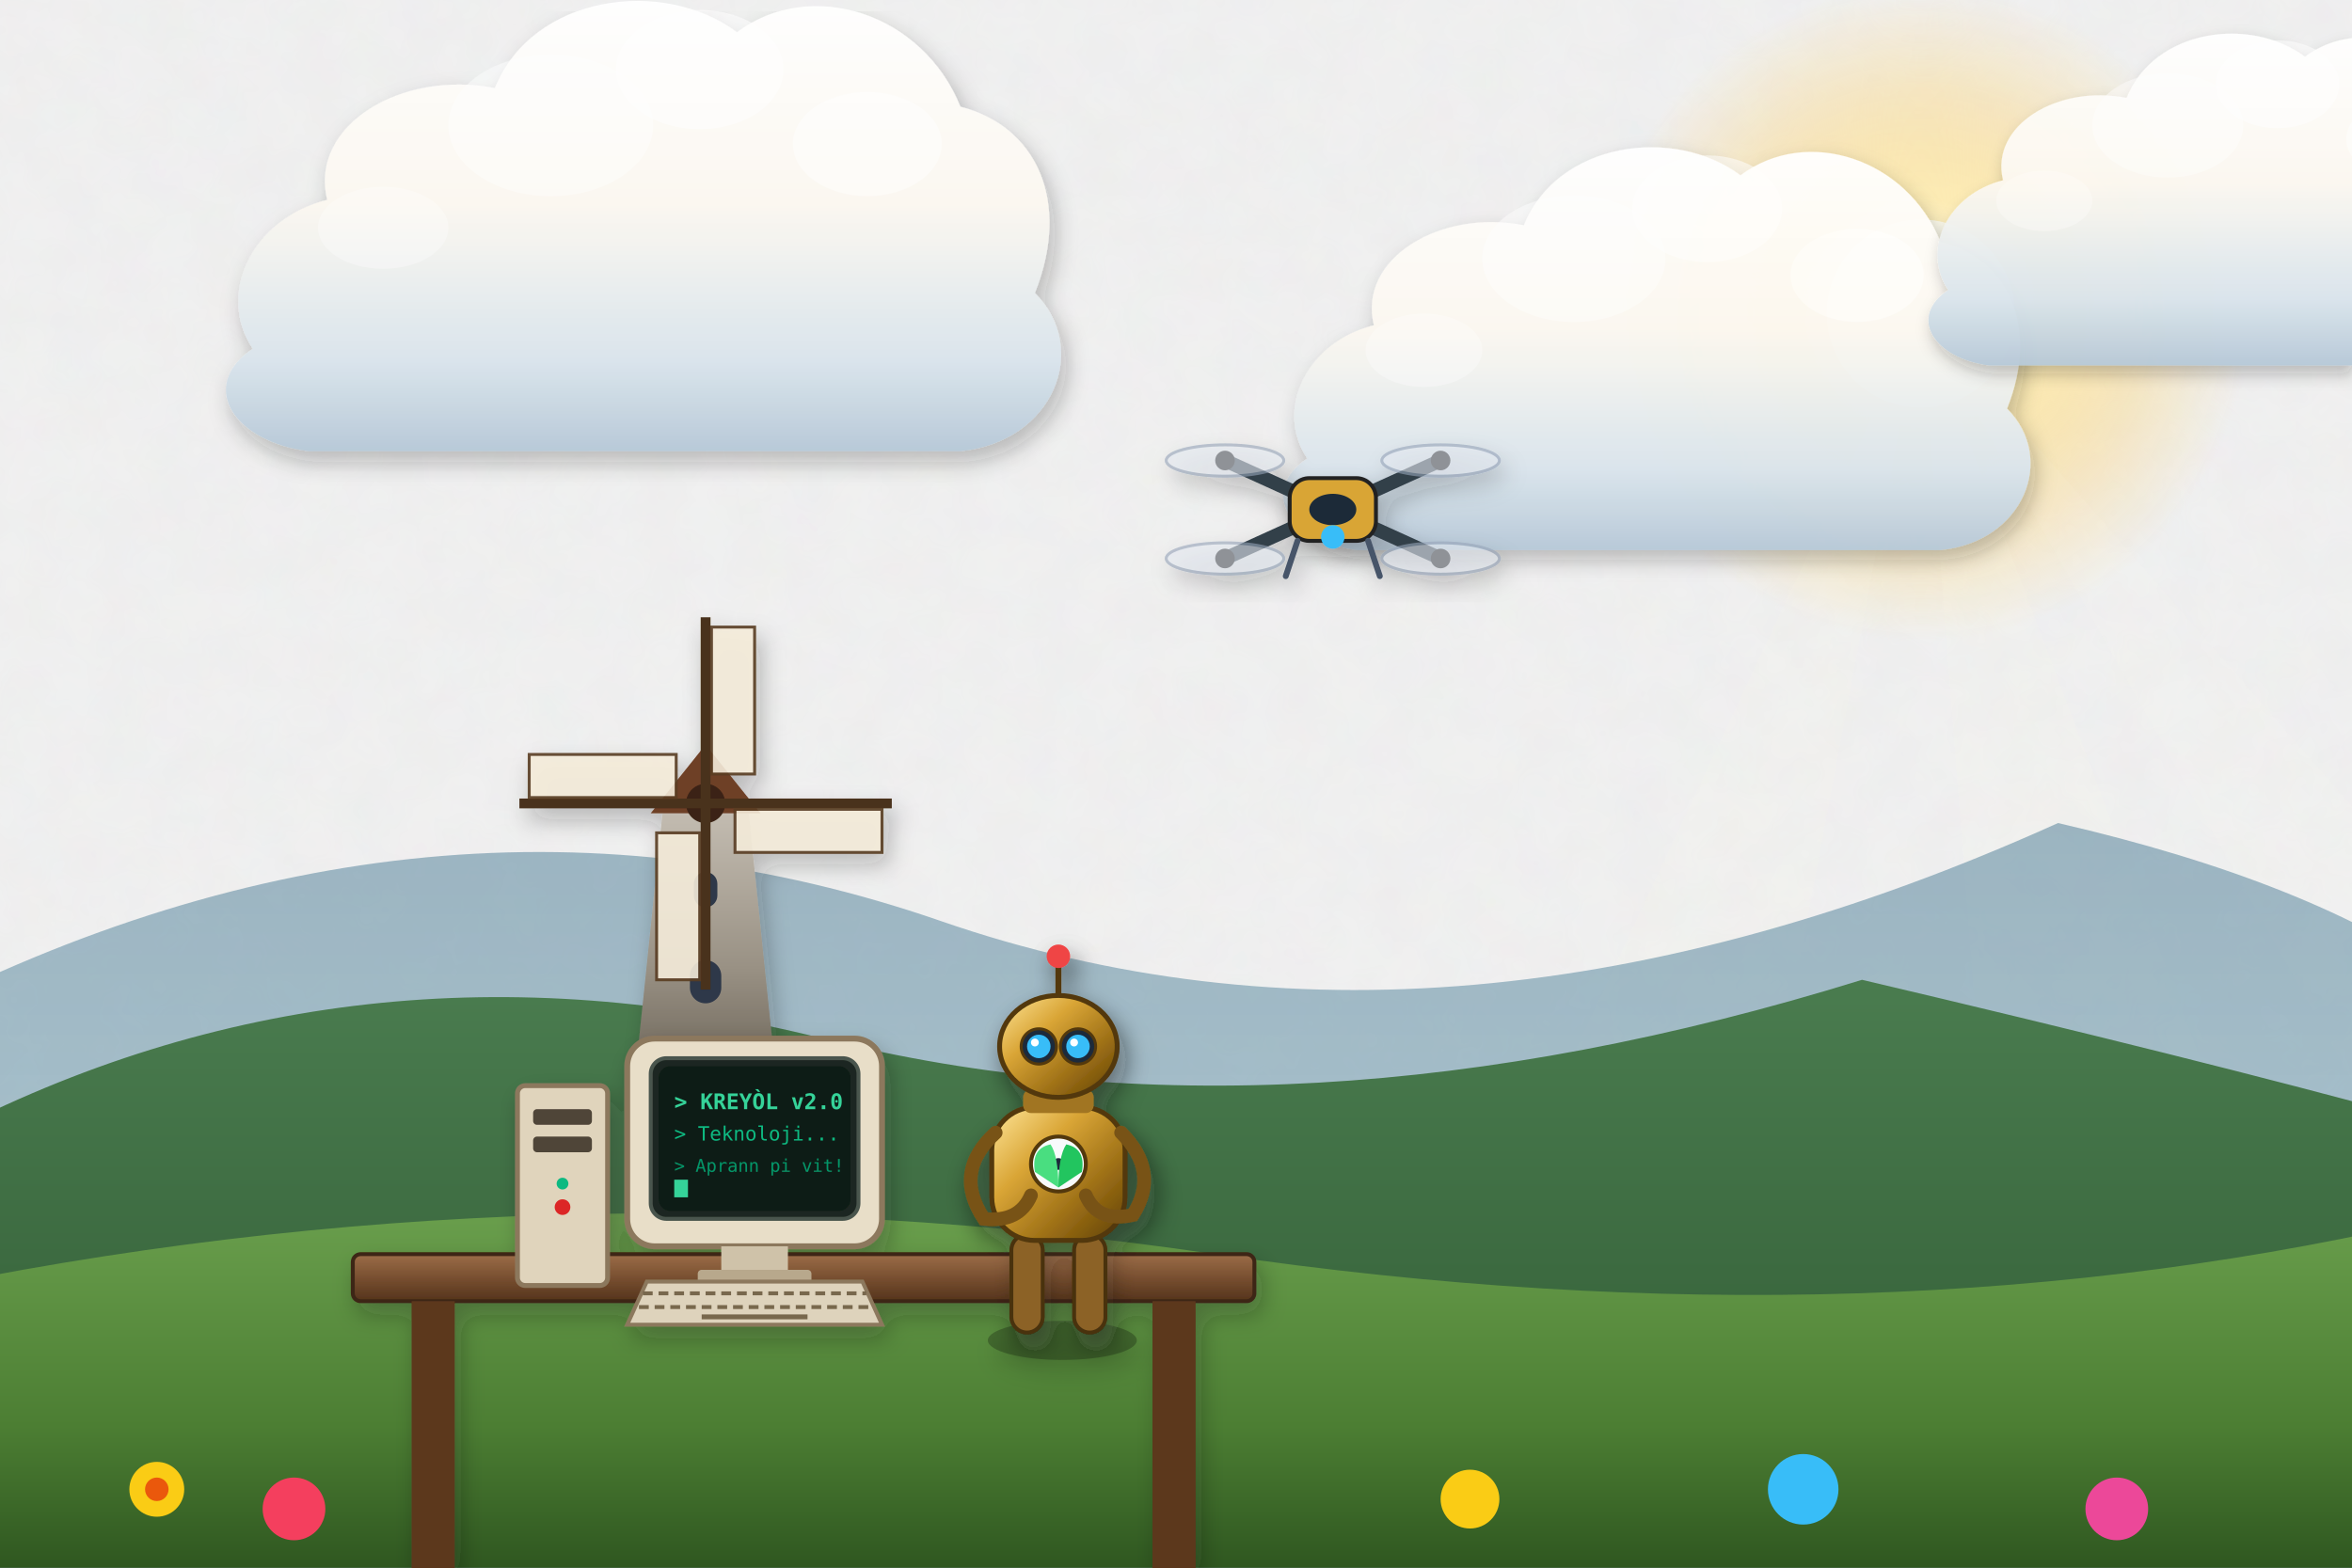
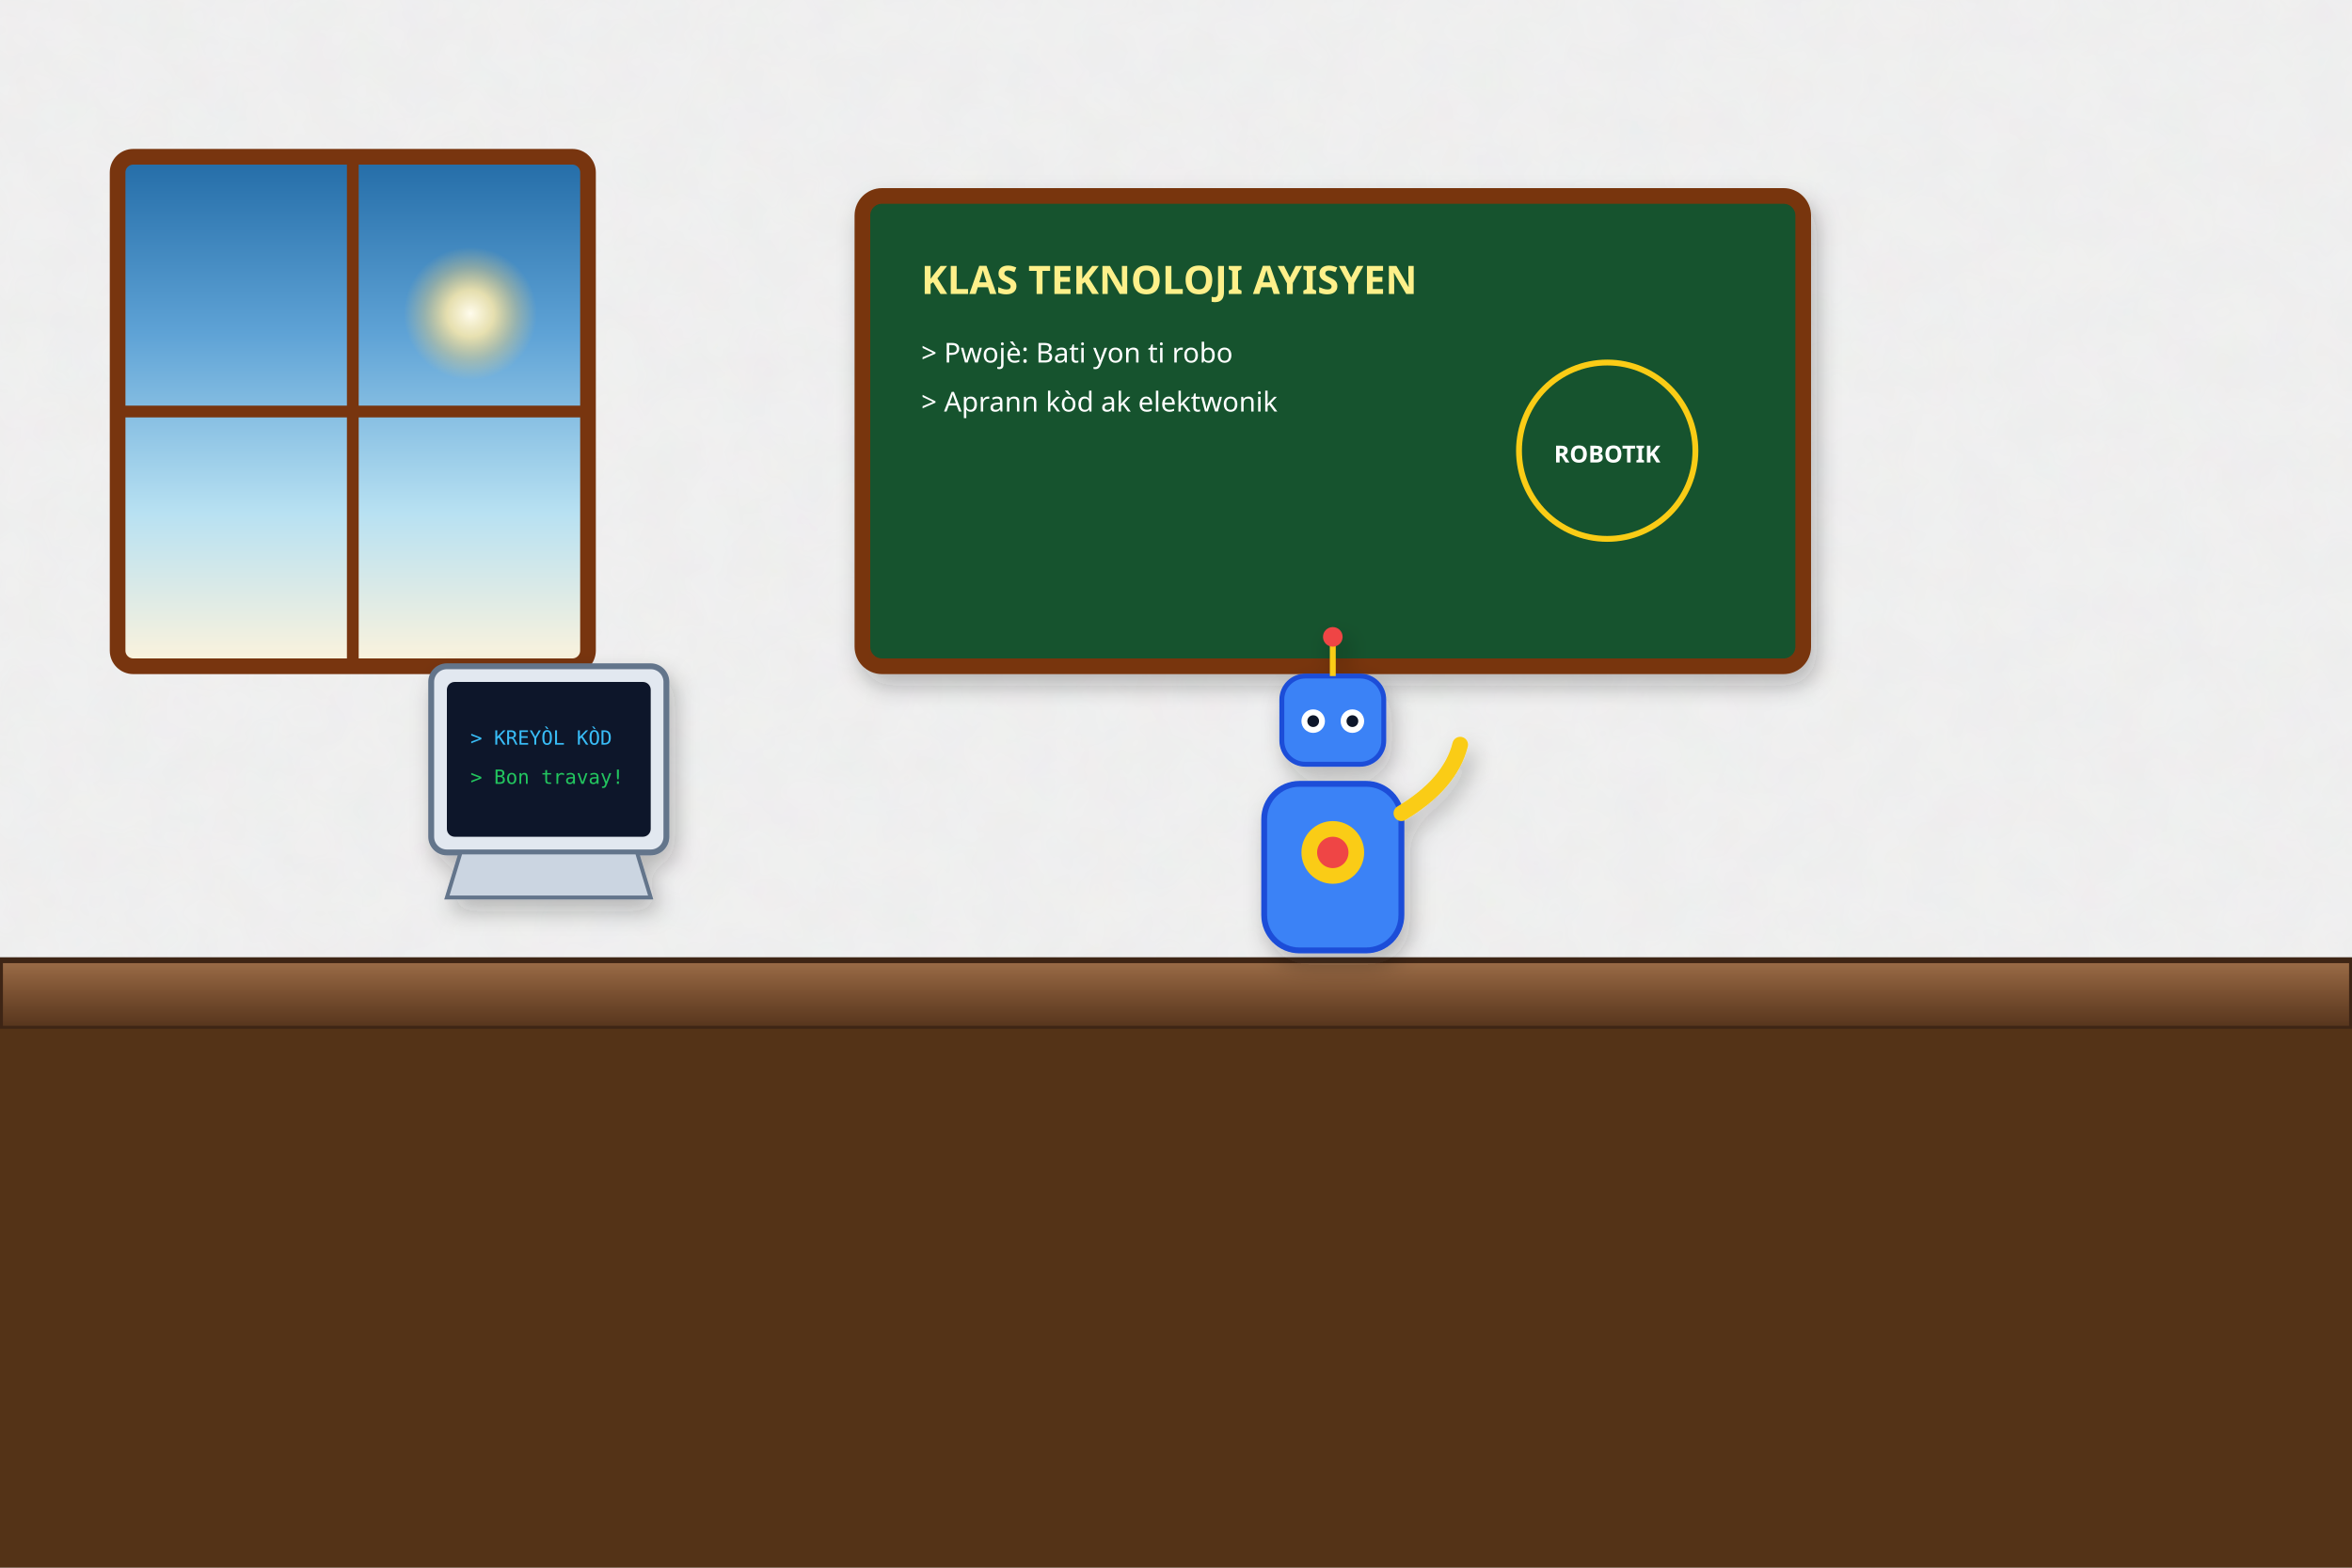
<svg xmlns="http://www.w3.org/2000/svg" viewBox="0 0 1200 800" width="1200" height="800">
  <defs>
    <filter id="ghibliPaper" x="0%" y="0%" width="100%" height="100%">
      <feTurbulence type="fractalNoise" baseFrequency="0.04" numOctaves="3" result="noise" seed="42" />
      <feColorMatrix type="matrix" values="1 0 0 0 0  0 1 0 0 0  0 0 1 0 0  0 0 0 0.035 0" in="noise" result="coloredNoise" />
      <feComposite operator="in" in2="SourceGraphic" />
    </filter>
    <filter id="softGlow" x="-20%" y="-20%" width="140%" height="140%">
      <feGaussianBlur stdDeviation="8" result="blur" />
      <feComposite in="SourceGraphic" in2="blur" operator="over" />
    </filter>
    <filter id="dropShadow" x="-20%" y="-20%" width="140%" height="140%">
      <feDropShadow dx="3" dy="6" stdDeviation="6" flood-color="#141e28" flood-opacity="0.28" />
    </filter>
    <linearGradient id="skyDay" x1="0" y1="0" x2="0" y2="1">
      <stop offset="0%" stop-color="#236ca7" />
      <stop offset="35%" stop-color="#5fa3d6" />
      <stop offset="70%" stop-color="#b8e1f2" />
      <stop offset="100%" stop-color="#fdf3dc" />
    </linearGradient>
    <linearGradient id="skySunset" x1="0" y1="0" x2="0" y2="1">
      <stop offset="0%" stop-color="#31396b" />
      <stop offset="35%" stop-color="#73507b" />
      <stop offset="65%" stop-color="#cb6b5c" />
      <stop offset="85%" stop-color="#f29e5a" />
      <stop offset="100%" stop-color="#fedaa2" />
    </linearGradient>
    <linearGradient id="skyDusk" x1="0" y1="0" x2="0" y2="1">
      <stop offset="0%" stop-color="#121832" />
      <stop offset="40%" stop-color="#262f56" />
      <stop offset="70%" stop-color="#4e3d64" />
      <stop offset="90%" stop-color="#915264" />
      <stop offset="100%" stop-color="#d6846c" />
    </linearGradient>
    <linearGradient id="cloudBodyDay" x1="0" y1="0" x2="0" y2="1">
      <stop offset="0%" stop-color="#ffffff" />
      <stop offset="45%" stop-color="#fcf8f0" />
      <stop offset="80%" stop-color="#d9e4ec" />
      <stop offset="100%" stop-color="#b6c8d7" />
    </linearGradient>
    <linearGradient id="cloudBodySunset" x1="0" y1="0" x2="0" y2="1">
      <stop offset="0%" stop-color="#fff5e6" />
      <stop offset="40%" stop-color="#fbd0a5" />
      <stop offset="75%" stop-color="#cf8ca0" />
      <stop offset="100%" stop-color="#7e607c" />
    </linearGradient>
    <radialGradient id="sunGlowDay" cx="50%" cy="50%" r="50%">
      <stop offset="0%" stop-color="#fffced" stop-opacity="1" />
      <stop offset="35%" stop-color="#ffebaa" stop-opacity="0.85" />
      <stop offset="70%" stop-color="#ffd573" stop-opacity="0.35" />
      <stop offset="100%" stop-color="#ffd573" stop-opacity="0" />
    </radialGradient>
    <radialGradient id="sunGlowSunset" cx="50%" cy="50%" r="50%">
      <stop offset="0%" stop-color="#fff8db" stop-opacity="1" />
      <stop offset="30%" stop-color="#ffb753" stop-opacity="0.9" />
      <stop offset="65%" stop-color="#f46e45" stop-opacity="0.4" />
      <stop offset="100%" stop-color="#e04a43" stop-opacity="0" />
    </radialGradient>
    <linearGradient id="hillDistant" x1="0" y1="0" x2="0" y2="1">
      <stop offset="0%" stop-color="#6e94a8" />
      <stop offset="100%" stop-color="#93b9c7" />
    </linearGradient>
    <linearGradient id="hillMid" x1="0" y1="0" x2="0" y2="1">
      <stop offset="0%" stop-color="#4a7c4f" />
      <stop offset="50%" stop-color="#3c6a40" />
      <stop offset="100%" stop-color="#2d5231" />
    </linearGradient>
    <linearGradient id="hillNear" x1="0" y1="0" x2="0" y2="1">
      <stop offset="0%" stop-color="#699e4c" />
      <stop offset="60%" stop-color="#4c7e33" />
      <stop offset="100%" stop-color="#2f5720" />
    </linearGradient>
    <linearGradient id="woodTone" x1="0" y1="0" x2="0" y2="1">
      <stop offset="0%" stop-color="#9c6d48" />
      <stop offset="50%" stop-color="#784f30" />
      <stop offset="100%" stop-color="#55341c" />
    </linearGradient>
    <linearGradient id="brassTone" x1="0" y1="0" x2="1" y2="1">
      <stop offset="0%" stop-color="#ffe699" />
      <stop offset="35%" stop-color="#d9a536" />
      <stop offset="70%" stop-color="#996c14" />
      <stop offset="100%" stop-color="#5e4007" />
    </linearGradient>
    <linearGradient id="stoneTone" x1="0" y1="0" x2="0" y2="1">
      <stop offset="0%" stop-color="#c5beb3" />
      <stop offset="60%" stop-color="#999184" />
      <stop offset="100%" stop-color="#6c6458" />
    </linearGradient>
    <linearGradient id="waterTone" x1="0" y1="0" x2="0" y2="1">
      <stop offset="0%" stop-color="#47a5be" />
      <stop offset="50%" stop-color="#2a7796" />
      <stop offset="100%" stop-color="#144d6a" />
    </linearGradient>
  </defs>
-   <rect width="1200" height="800" fill="url(#skyDay)" filter="url(#ghibliPaper)" />
-   <g>
-     <circle cx="980" cy="160" r="168" fill="url(#sunGlowDay)" />
-     <circle cx="980" cy="160" r="48" fill="#fffded" />
-     <polygon points="980,160 680,800 860,800" fill="#fffbe6" opacity="0.08" />
-     <polygon points="980,160 1030,800 1220,800" fill="#fffbe6" opacity="0.08" />
-     <polygon points="980,160 1340,800 1540,800" fill="#fffbe6" opacity="0.06" />
+   <rect width="1200" height="800" fill="#fef9ee" filter="url(#ghibliPaper)" />
+   <g transform="translate(180, 220)">
+     <rect x="-120" y="-140" width="240" height="260" rx="8" fill="url(#skyDay)" stroke="#78350f" stroke-width="8" />
+     <line x1="0" y1="-140" x2="0" y2="120" stroke="#78350f" stroke-width="6" />
+     <line x1="-120" y1="-10" x2="120" y2="-10" stroke="#78350f" stroke-width="6" />
+     <circle cx="60" cy="-60" r="34" fill="url(#sunGlowDay)" />
  </g>
-   <g transform="translate(300, 140) scale(0.95)" opacity="0.95">
-     <path d="M-180,40        C-200,10 -180,-30 -140,-40        C-150,-80 -100,-110 -50,-100        C-30,-150 40,-160 80,-130        C120,-160 180,-140 200,-90        C240,-80 260,-40 240,10        C270,40 250,90 200,95        L-150,95        C-190,90 -210,60 -180,40 Z" fill="url(#cloudBodyDay)" filter="url(#dropShadow)" />
-     <ellipse cx="60" cy="-110" rx="45" ry="32" fill="#ffffff" opacity="0.55" />
-     <ellipse cx="-20" cy="-80" rx="55" ry="38" fill="#ffffff" opacity="0.45" />
-     <ellipse cx="150" cy="-70" rx="40" ry="28" fill="#ffffff" opacity="0.5" />
-     <ellipse cx="-110" cy="-25" rx="35" ry="22" fill="#ffffff" opacity="0.35" />
+   <g transform="translate(680, 220)" filter="url(#dropShadow)">
+     <rect x="-240" y="-120" width="480" height="240" rx="10" fill="#14532d" stroke="#78350f" stroke-width="8" />
+     <text x="-210" y="-70" font-family="sans-serif" font-size="20" font-weight="bold" fill="#fef08a">KLAS TEKNOLOJI AYISYEN</text>
+     <text x="-210" y="-35" font-family="sans-serif" font-size="14" fill="#ffffff">&gt; Pwojè: Bati yon ti robo</text>
+     <text x="-210" y="-10" font-family="sans-serif" font-size="14" fill="#ffffff">&gt; Aprann kòd ak elektwonik</text>
+     <circle cx="140" cy="10" r="45" fill="none" stroke="#facc15" stroke-width="3" />
+     <text x="140" y="16" font-family="sans-serif" font-size="12" font-weight="bold" fill="#ffffff" text-anchor="middle">ROBOTIK</text>
  </g>
-   <g transform="translate(820, 200) scale(0.85)" opacity="0.95">
-     <path d="M-180,40        C-200,10 -180,-30 -140,-40        C-150,-80 -100,-110 -50,-100        C-30,-150 40,-160 80,-130        C120,-160 180,-140 200,-90        C240,-80 260,-40 240,10        C270,40 250,90 200,95        L-150,95        C-190,90 -210,60 -180,40 Z" fill="url(#cloudBodyDay)" filter="url(#dropShadow)" />
-     <ellipse cx="60" cy="-110" rx="45" ry="32" fill="#ffffff" opacity="0.55" />
-     <ellipse cx="-20" cy="-80" rx="55" ry="38" fill="#ffffff" opacity="0.45" />
-     <ellipse cx="150" cy="-70" rx="40" ry="28" fill="#ffffff" opacity="0.5" />
-     <ellipse cx="-110" cy="-25" rx="35" ry="22" fill="#ffffff" opacity="0.35" />
+   <rect x="0" y="490" width="1200" height="35" fill="url(#woodTone)" stroke="#3e2515" stroke-width="3" />
+   <rect x="0" y="525" width="1200" height="275" fill="#543317" />
+   <g transform="translate(280, 400)" filter="url(#dropShadow)">
+     <rect x="-60" y="-60" width="120" height="95" rx="8" fill="#e2e8f0" stroke="#64748b" stroke-width="3" />
+     <rect x="-52" y="-52" width="104" height="79" rx="4" fill="#0f172a" />
+     <text x="-40" y="-20" font-family="monospace" font-size="10" fill="#38bdf8">&gt; KREYÒL KÒD</text>
+     <text x="-40" y="0" font-family="monospace" font-size="10" fill="#22c55e">&gt; Bon travay!</text>
+     <polygon points="-45,35 45,35 52,58 -52,58" fill="#cbd5e1" stroke="#64748b" stroke-width="2" />
  </g>
-   <g transform="translate(1120, 120) scale(0.7)" opacity="0.95">
-     <path d="M-180,40        C-200,10 -180,-30 -140,-40        C-150,-80 -100,-110 -50,-100        C-30,-150 40,-160 80,-130        C120,-160 180,-140 200,-90        C240,-80 260,-40 240,10        C270,40 250,90 200,95        L-150,95        C-190,90 -210,60 -180,40 Z" fill="url(#cloudBodyDay)" filter="url(#dropShadow)" />
-     <ellipse cx="60" cy="-110" rx="45" ry="32" fill="#ffffff" opacity="0.55" />
-     <ellipse cx="-20" cy="-80" rx="55" ry="38" fill="#ffffff" opacity="0.45" />
-     <ellipse cx="150" cy="-70" rx="40" ry="28" fill="#ffffff" opacity="0.5" />
-     <ellipse cx="-110" cy="-25" rx="35" ry="22" fill="#ffffff" opacity="0.35" />
-   </g>
-   <path d="M-50,520 Q220,380 480,470 T1050,420 Q1180,450 1250,500 L1250,800 L-50,800 Z" fill="url(#hillDistant)" opacity="0.65" />
-   <path d="M-30,580 Q180,470 420,530 T950,500 Q1120,540 1230,570 L1230,800 L-30,800 Z" fill="url(#hillMid)" />
-   <g transform="translate(360, 460)" filter="url(#dropShadow)">
-     <path d="M-36,90 L-22,-45 Q0,-55 22,-45 L36,90 Z" fill="url(#stoneTone)" />
-     <path d="M-28,-45 L0,-80 L28,-45 Z" fill="#6e3f28" />
-     <rect x="-6" y="-15" width="12" height="18" rx="6" fill="#2d3748" />
-     <rect x="-8" y="30" width="16" height="22" rx="8" fill="#2d3748" />
-     <g transform="translate(0, -50)">
-       <circle cx="0" cy="0" r="10" fill="#3a2312" />
-       <line x1="0" y1="0" x2="0" y2="-95" stroke="#4a301a" stroke-width="5" />
-       <rect x="3" y="-90" width="22" height="75" fill="#f4ebd9" opacity="0.9" stroke="#5a3d24" stroke-width="1.5" />
-       <line x1="0" y1="0" x2="95" y2="0" stroke="#4a301a" stroke-width="5" />
-       <rect x="15" y="3" width="75" height="22" fill="#f4ebd9" opacity="0.9" stroke="#5a3d24" stroke-width="1.5" />
-       <line x1="0" y1="0" x2="0" y2="95" stroke="#4a301a" stroke-width="5" />
-       <rect x="-25" y="15" width="22" height="75" fill="#f4ebd9" opacity="0.9" stroke="#5a3d24" stroke-width="1.5" />
-       <line x1="0" y1="0" x2="-95" y2="0" stroke="#4a301a" stroke-width="5" />
-       <rect x="-90" y="-25" width="75" height="22" fill="#f4ebd9" opacity="0.9" stroke="#5a3d24" stroke-width="1.5" />
-     </g>
-   </g>
-   <path d="M-50,660 Q280,590 620,640 T1250,620 L1250,800 L-50,800 Z" fill="url(#hillNear)" />
-   <g transform="translate(680, 260)" filter="url(#dropShadow)">
-     <line x1="-55" y1="-25" x2="55" y2="25" stroke="#333f48" stroke-width="7" stroke-linecap="round" />
-     <line x1="-55" y1="25" x2="55" y2="-25" stroke="#333f48" stroke-width="7" stroke-linecap="round" />
-     <rect x="-22" y="-16" width="44" height="32" rx="10" fill="#d9a536" stroke="#222" stroke-width="2" />
-     <ellipse cx="0" cy="0" rx="12" ry="8" fill="#1b2a38" />
-     <circle cx="0" cy="14" r="6" fill="#38bdf8" />
-     <g transform="translate(-55, -25)">
-       <circle cx="0" cy="0" r="5" fill="#111" />
-       <ellipse cx="0" cy="0" rx="30" ry="8" fill="#e2e8f0" opacity="0.6" stroke="#94a3b8" stroke-width="1.5" />
-     </g>
-     <g transform="translate(55, -25)">
-       <circle cx="0" cy="0" r="5" fill="#111" />
-       <ellipse cx="0" cy="0" rx="30" ry="8" fill="#e2e8f0" opacity="0.6" stroke="#94a3b8" stroke-width="1.5" />
-     </g>
-     <g transform="translate(-55, 25)">
-       <circle cx="0" cy="0" r="5" fill="#111" />
-       <ellipse cx="0" cy="0" rx="30" ry="8" fill="#e2e8f0" opacity="0.6" stroke="#94a3b8" stroke-width="1.5" />
-     </g>
-     <g transform="translate(55, 25)">
-       <circle cx="0" cy="0" r="5" fill="#111" />
-       <ellipse cx="0" cy="0" rx="30" ry="8" fill="#e2e8f0" opacity="0.6" stroke="#94a3b8" stroke-width="1.5" />
-     </g>
-     <path d="M-18,16 L-24,34 M18,16 L24,34" stroke="#475569" stroke-width="3" stroke-linecap="round" />
-   </g>
-   <g transform="translate(180, 570)" filter="url(#dropShadow)">
-     <rect x="0" y="70" width="460" height="24" rx="4" fill="url(#woodTone)" stroke="#3e2515" stroke-width="2" />
-     <rect x="30" y="94" width="22" height="140" fill="#5c381e" />
-     <rect x="408" y="94" width="22" height="140" fill="#5c381e" />
-     <g transform="translate(140, -40)">
-       <rect x="0" y="0" width="130" height="106" rx="14" fill="#e8dec8" stroke="#8c785d" stroke-width="3" />
-       <rect x="12" y="10" width="106" height="82" rx="8" fill="#1e2822" stroke="#4a554d" stroke-width="2" />
-       <rect x="16" y="14" width="98" height="74" rx="6" fill="#0f1f17" />
-       <text x="24" y="36" font-family="monospace" font-size="11" font-weight="bold" fill="#34d399">&gt; KREYÒL v2.0</text>
-       <text x="24" y="52" font-family="monospace" font-size="10" fill="#10b981">&gt; Teknoloji...</text>
-       <text x="24" y="68" font-family="monospace" font-size="9" fill="#059669">&gt; Aprann pi vit!</text>
-       <rect x="24" y="72" width="7" height="9" fill="#34d399">
-         <animate attributeName="opacity" values="1;0;1" dur="1s" repeatCount="indefinite" />
-       </rect>
-       <rect x="48" y="106" width="34" height="12" fill="#cfc2a9" />
-       <rect x="36" y="118" width="58" height="8" rx="2" fill="#b8a88c" />
-       <rect x="-56" y="24" width="46" height="102" rx="4" fill="#e0d4bc" stroke="#8c785d" stroke-width="2.5" />
-       <rect x="-48" y="36" width="30" height="8" rx="2" fill="#504537" />
-       <rect x="-48" y="50" width="30" height="8" rx="2" fill="#504537" />
-       <circle cx="-33" cy="74" r="3" fill="#10b981" />
-       <circle cx="-33" cy="86" r="4" fill="#dc2626" />
-       <polygon points="10,124 120,124 130,146 0,146" fill="#ded3bc" stroke="#8c785d" stroke-width="2" />
-       <line x1="8" y1="130" x2="122" y2="130" stroke="#78674d" stroke-width="2" stroke-dasharray="5 3" />
-       <line x1="6" y1="137" x2="124" y2="137" stroke="#78674d" stroke-width="2" stroke-dasharray="5 3" />
-       <line x1="38" y1="142" x2="92" y2="142" stroke="#78674d" stroke-width="2.5" />
-     </g>
-     <g transform="translate(360, -30)" filter="url(#dropShadow)">
-       <ellipse cx="2" cy="144" rx="38" ry="10" fill="#000000" opacity="0.25" />
-       <rect x="-24" y="90" width="16" height="50" rx="8" fill="#8c6227" stroke="#4a320f" stroke-width="2" />
-       <rect x="8" y="90" width="16" height="50" rx="8" fill="#8c6227" stroke="#4a320f" stroke-width="2" />
-       <rect x="-34" y="25" width="68" height="68" rx="22" fill="url(#brassTone)" stroke="#52390a" stroke-width="2.5" />
-       <circle cx="0" cy="54" r="14" fill="#f8fafc" stroke="#52390a" stroke-width="2" />
-       <line x1="0" y1="54" x2="8" y2="48" stroke="#dc2626" stroke-width="2" />
-       <circle cx="0" cy="54" r="3" fill="#1e293b" />
-       <rect x="-18" y="16" width="36" height="12" rx="4" fill="#a17521" />
-       <ellipse cx="0" cy="-6" rx="30" ry="26" fill="url(#brassTone)" stroke="#52390a" stroke-width="2.5" />
-       <circle cx="-10" cy="-6" r="9" fill="#1e293b" stroke="#52390a" stroke-width="1.5" />
-       <circle cx="-10" cy="-6" r="6" fill="#38bdf8" />
-       <circle cx="-12" cy="-8" r="2" fill="#ffffff" />
-       <circle cx="10" cy="-6" r="9" fill="#1e293b" stroke="#52390a" stroke-width="1.5" />
-       <circle cx="10" cy="-6" r="6" fill="#38bdf8" />
-       <circle cx="8" cy="-8" r="2" fill="#ffffff" />
-       <line x1="0" y1="-32" x2="0" y2="-48" stroke="#52390a" stroke-width="3" />
-       <circle cx="0" cy="-52" r="6" fill="#ef4444" />
-       <path d="M-32,38 Q-54,58 -38,82 Q-20,84 -14,70" fill="none" stroke="#785315" stroke-width="7" stroke-linecap="round" />
-       <path d="M32,38 Q52,58 38,80 Q20,84 14,70" fill="none" stroke="#785315" stroke-width="7" stroke-linecap="round" />
-       <path d="M0,66 Q0,50 4,44 Q14,46 12,58 Z" fill="#22c55e" />
-       <path d="M0,66 Q0,50 -4,44 Q-14,46 -12,58 Z" fill="#4ade80" />
-     </g>
-   </g>
-   <g transform="translate(0, 750)">
-     <circle cx="80" cy="10" r="14" fill="#facc15" />
-     <circle cx="80" cy="10" r="6" fill="#ea580c" />
-     <circle cx="150" cy="20" r="16" fill="#f43f5e" />
-     <circle cx="750" cy="15" r="15" fill="#facc15" />
-     <circle cx="920" cy="10" r="18" fill="#38bdf8" />
-     <circle cx="1080" cy="20" r="16" fill="#ec4899" />
+   <g transform="translate(680, 390)" filter="url(#dropShadow)">
+     <rect x="-35" y="10" width="70" height="85" rx="18" fill="#3b82f6" stroke="#1d4ed8" stroke-width="3" />
+     <circle cx="0" cy="45" r="16" fill="#facc15" />
+     <circle cx="0" cy="45" r="8" fill="#ef4444" />
+     <rect x="-26" y="-45" width="52" height="45" rx="12" fill="#3b82f6" stroke="#1d4ed8" stroke-width="2.5" />
+     <circle cx="-10" cy="-22" r="6" fill="#ffffff" />
+     <circle cx="-10" cy="-22" r="3" fill="#0f172a" />
+     <circle cx="10" cy="-22" r="6" fill="#ffffff" />
+     <circle cx="10" cy="-22" r="3" fill="#0f172a" />
+     <line x1="0" y1="-45" x2="0" y2="-62" stroke="#facc15" stroke-width="3" />
+     <circle cx="0" cy="-65" r="5" fill="#ef4444" />
+     <path d="M35,25 Q60,10 65,-10" stroke="#facc15" stroke-width="8" fill="none" stroke-linecap="round" />
  </g>
</svg>
